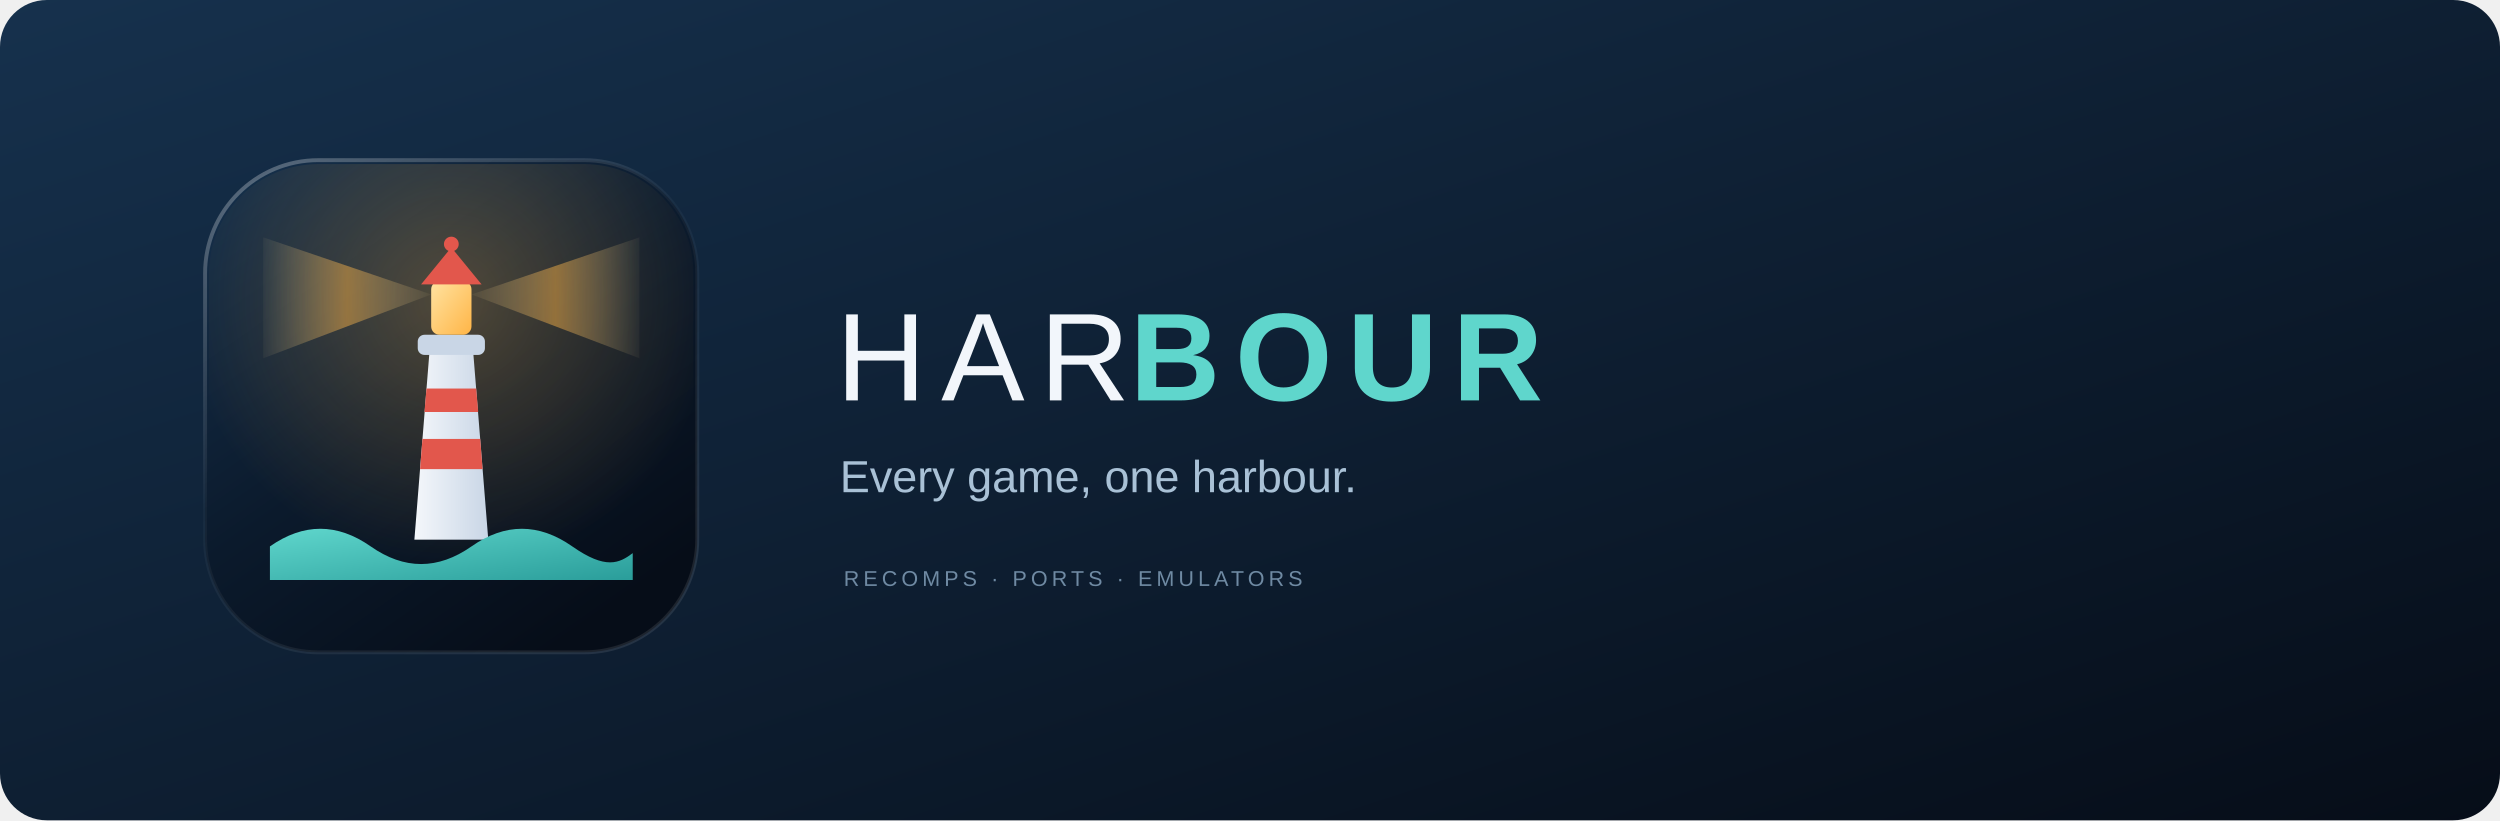
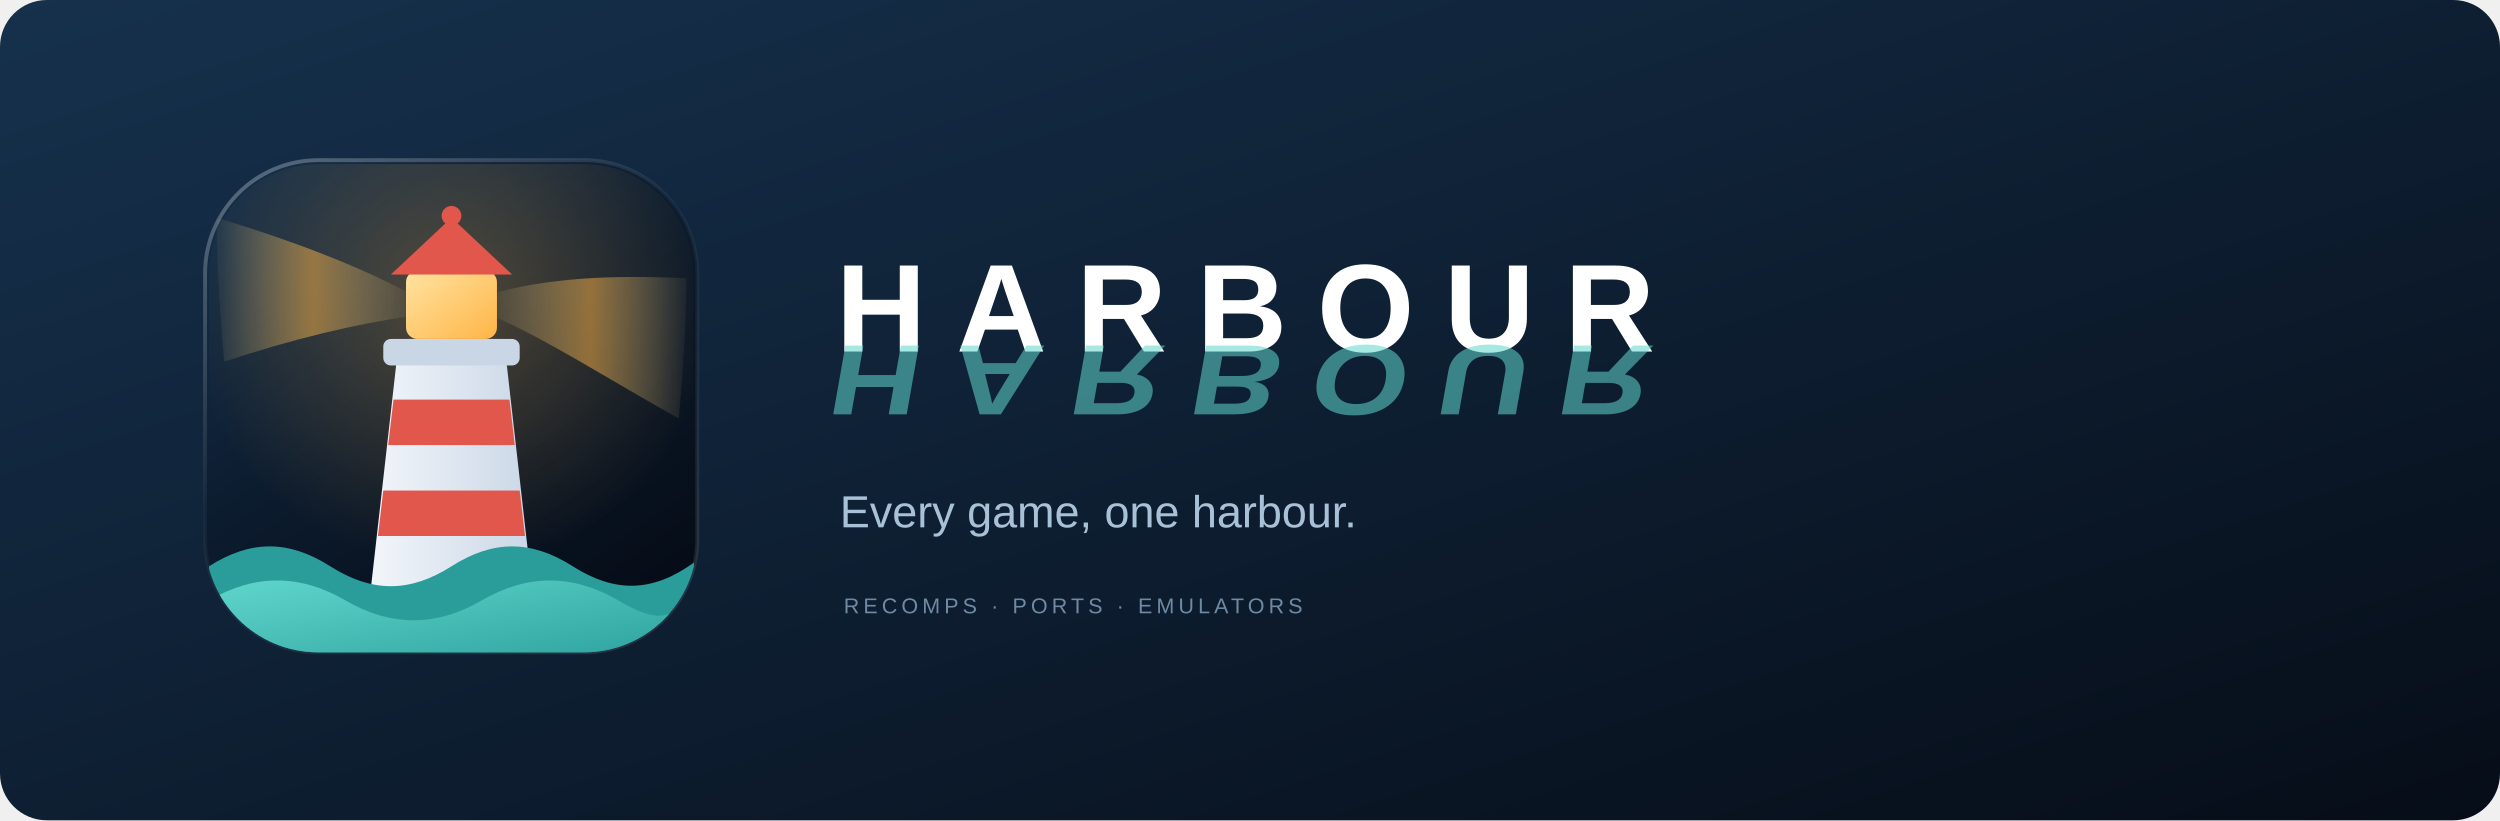
<svg xmlns="http://www.w3.org/2000/svg" viewBox="0 0 1280 420" role="img">
  <defs>
    <linearGradient id="back" x2="1" y2="1">
      <stop stop-color="#16314d" />
      <stop offset="1" stop-color="#060d18" />
    </linearGradient>
  </defs>
  <rect width="1280" height="420" rx="24" fill="url(#back)" />
  <g transform="translate(103 80)">
    <svg width="256" height="256" viewBox="0 0 256 256">
      <defs>
        <linearGradient id="tile" x2=".7" y2="1">
          <stop stop-color="#16314d" />
          <stop offset=".55" stop-color="#0b1a2c" />
          <stop offset="1" stop-color="#060d18" />
        </linearGradient>
        <radialGradient id="glow" cx=".5" cy=".28" r=".55">
          <stop stop-color="#ffb547" stop-opacity=".28" />
          <stop offset="1" stop-color="#ffb547" stop-opacity="0" />
        </radialGradient>
        <linearGradient id="rim" x2=".65" y2="1">
          <stop stop-color="#ffffff50" />
          <stop offset=".5" stop-color="#ffffff08" />
          <stop offset="1" stop-color="#ffffff18" />
        </linearGradient>
      </defs>
      <rect x="2" y="2" width="252" height="252" rx="58" fill="url(#tile)" stroke="url(#rim)" stroke-width="2" />
      <rect x="4" y="4" width="248" height="248" rx="56" fill="url(#glow)" />
-       <g transform="translate(18 14) scale(1.72)">
-         <defs>
-           <linearGradient id="iBEAM" x1="0" y1="0" x2="1" y2="0">
-             <stop stop-color="#ffe3a1" stop-opacity=".05" />
-             <stop offset=".5" stop-color="#ffb547" stop-opacity=".55" />
-             <stop offset="1" stop-color="#ffe3a1" stop-opacity=".05" />
-           </linearGradient>
-           <linearGradient id="iTOWER" x2="1">
-             <stop stop-color="#f4f7fb" />
-             <stop offset="1" stop-color="#c9d6e6" />
-           </linearGradient>
-           <linearGradient id="iLAMP" y2="1">
-             <stop stop-color="#ffe3a1" />
-             <stop offset="1" stop-color="#ffb547" />
-           </linearGradient>
-           <linearGradient id="iSEA" y2="1">
-             <stop stop-color="#5fd6cc" />
-             <stop offset="1" stop-color="#2a9d9a" />
-           </linearGradient>
-         </defs>
-         <path d="M58 33L8 16V52Z" fill="url(#iBEAM)" opacity=".85" />
-         <path d="M70 33L120 16V52Z" fill="url(#iBEAM)" opacity=".85" />
-         <path d="M53 106L57.5 50H70.5L75 106Z" fill="url(#iTOWER)" />
-         <path d="M55.4 76H72.6L73.3 85H54.7Z" fill="#e2574c" />
-         <path d="M56.6 61H71.4L72 68H56Z" fill="#e2574c" />
-         <rect x="54" y="45" width="20" height="6" rx="2" fill="#c9d6e6" />
-         <rect x="58" y="29" width="12" height="16" rx="2.5" fill="url(#iLAMP)" />
-         <path d="M55 30L64 19L73 30Z" fill="#e2574c" />
-         <circle cx="64" cy="18" r="2.2" fill="#e2574c" />
-         <path d="M10 108C20 101 30 101 40 108S60 115 70 108S90 101 100 108S114 113 118 110V118H10Z" fill="url(#iSEA)" />
+       <clipPath id="tileClip">
+         <rect x="2" y="2" width="252" height="252" rx="58" />
+       </clipPath>
+       <g clip-path="url(#tileClip)">
+         <g transform="translate(4 14) scale(1.94)">
+           <defs>
+             <linearGradient id="iBEAM" x1="0" y1="0" x2="1" y2="0">
+               <stop stop-color="#ffe3a1" stop-opacity=".05" />
+               <stop offset=".5" stop-color="#ffb547" stop-opacity=".55" />
+               <stop offset="1" stop-color="#ffe3a1" stop-opacity=".05" />
+             </linearGradient>
+             <linearGradient id="iTOWER" x2="1">
+               <stop stop-color="#f4f7fb" />
+               <stop offset="1" stop-color="#c9d6e6" />
+             </linearGradient>
+             <linearGradient id="iLAMP" y2="1">
+               <stop stop-color="#ffe3a1" />
+               <stop offset="1" stop-color="#ffb547" />
+             </linearGradient>
+             <linearGradient id="iSEA" y2="1">
+               <stop stop-color="#5fd6cc" />
+               <stop offset="1" stop-color="#2a9d9a" />
+             </linearGradient>
+           </defs>
+           <path d="M53 29C40 22 22 15 2 9C2 22 3 35 4 47C22 41 39 37 53 35Z" fill="url(#iBEAM)" opacity=".9" />
+           <path d="M75 29C89 25 106 24 126 25C126 38 125 50 124 62C106 52 89 41 75 35Z" fill="url(#iBEAM)" opacity=".9" />
+           <path d="M41 122L49.5 47H78.5L87 122Z" fill="url(#iTOWER)" />
+           <path d="M48.7 57H79.3L80.7 69H47.3Z" fill="#e2574c" />
+           <path d="M46 81H82L83.4 93H44.6Z" fill="#e2574c" />
+           <rect x="46" y="41" width="36" height="7" rx="2" fill="#c9d6e6" />
+           <rect x="52" y="23" width="24" height="18" rx="3" fill="url(#iLAMP)" />
+           <path d="M48 24L64 9L80 24Z" fill="#e2574c" />
+           <circle cx="64" cy="8.5" r="2.6" fill="#e2574c" />
+           <path d="M0 101C11 94 21 94 32 101S53 108 64 101S85 94 96 101S117 108 128 100V128H0Z" fill="#2a9d9a" />
+           <path d="M0 110C12 103 24 103 36 110S60 117 72 110S96 103 108 110S122 114 128 108V128H0Z" fill="url(#iSEA)" />
+         </g>
      </g>
    </svg>
  </g>
-   <text x="428" y="205" font-family="Segoe UI,Arial,sans-serif" font-size="64" font-weight="300" letter-spacing="7.68" fill="#f2f6fb">HAR<tspan font-weight="800" fill="#5fd6cc">BOUR</tspan>
-   </text>
-   <text x="430" y="252" fill="#a9c1d6" font-family="Segoe UI,Arial,sans-serif" font-size="23">Every game, one harbour.</text>
-   <text x="432" y="300" fill="#6f8aa3" font-family="Segoe UI,Arial,sans-serif" font-size="11" letter-spacing="2.1">RECOMPS  ·  PORTS  ·  EMULATORS</text>
+   <text x="428" y="180" font-family="Segoe UI,Arial,sans-serif" font-size="64" font-weight="700" letter-spacing="15.36" fill="#ffffff">HARBOUR</text>
+   <g transform="translate(428 180) skewX(-10) scale(1 -.8) translate(-428 -176.16)" opacity=".55">
+     <text x="428" y="180" font-family="Segoe UI,Arial,sans-serif" font-size="64" font-weight="700" letter-spacing="15.36" fill="#5fd6cc">HARBOUR</text>
+   </g>
+   <text x="430" y="270" fill="#a9c1d6" font-family="Segoe UI,Arial,sans-serif" font-size="23">Every game, one harbour.</text>
+   <text x="432" y="314" fill="#6f8aa3" font-family="Segoe UI,Arial,sans-serif" font-size="11" letter-spacing="2.1">RECOMPS  ·  PORTS  ·  EMULATORS</text>
</svg>
